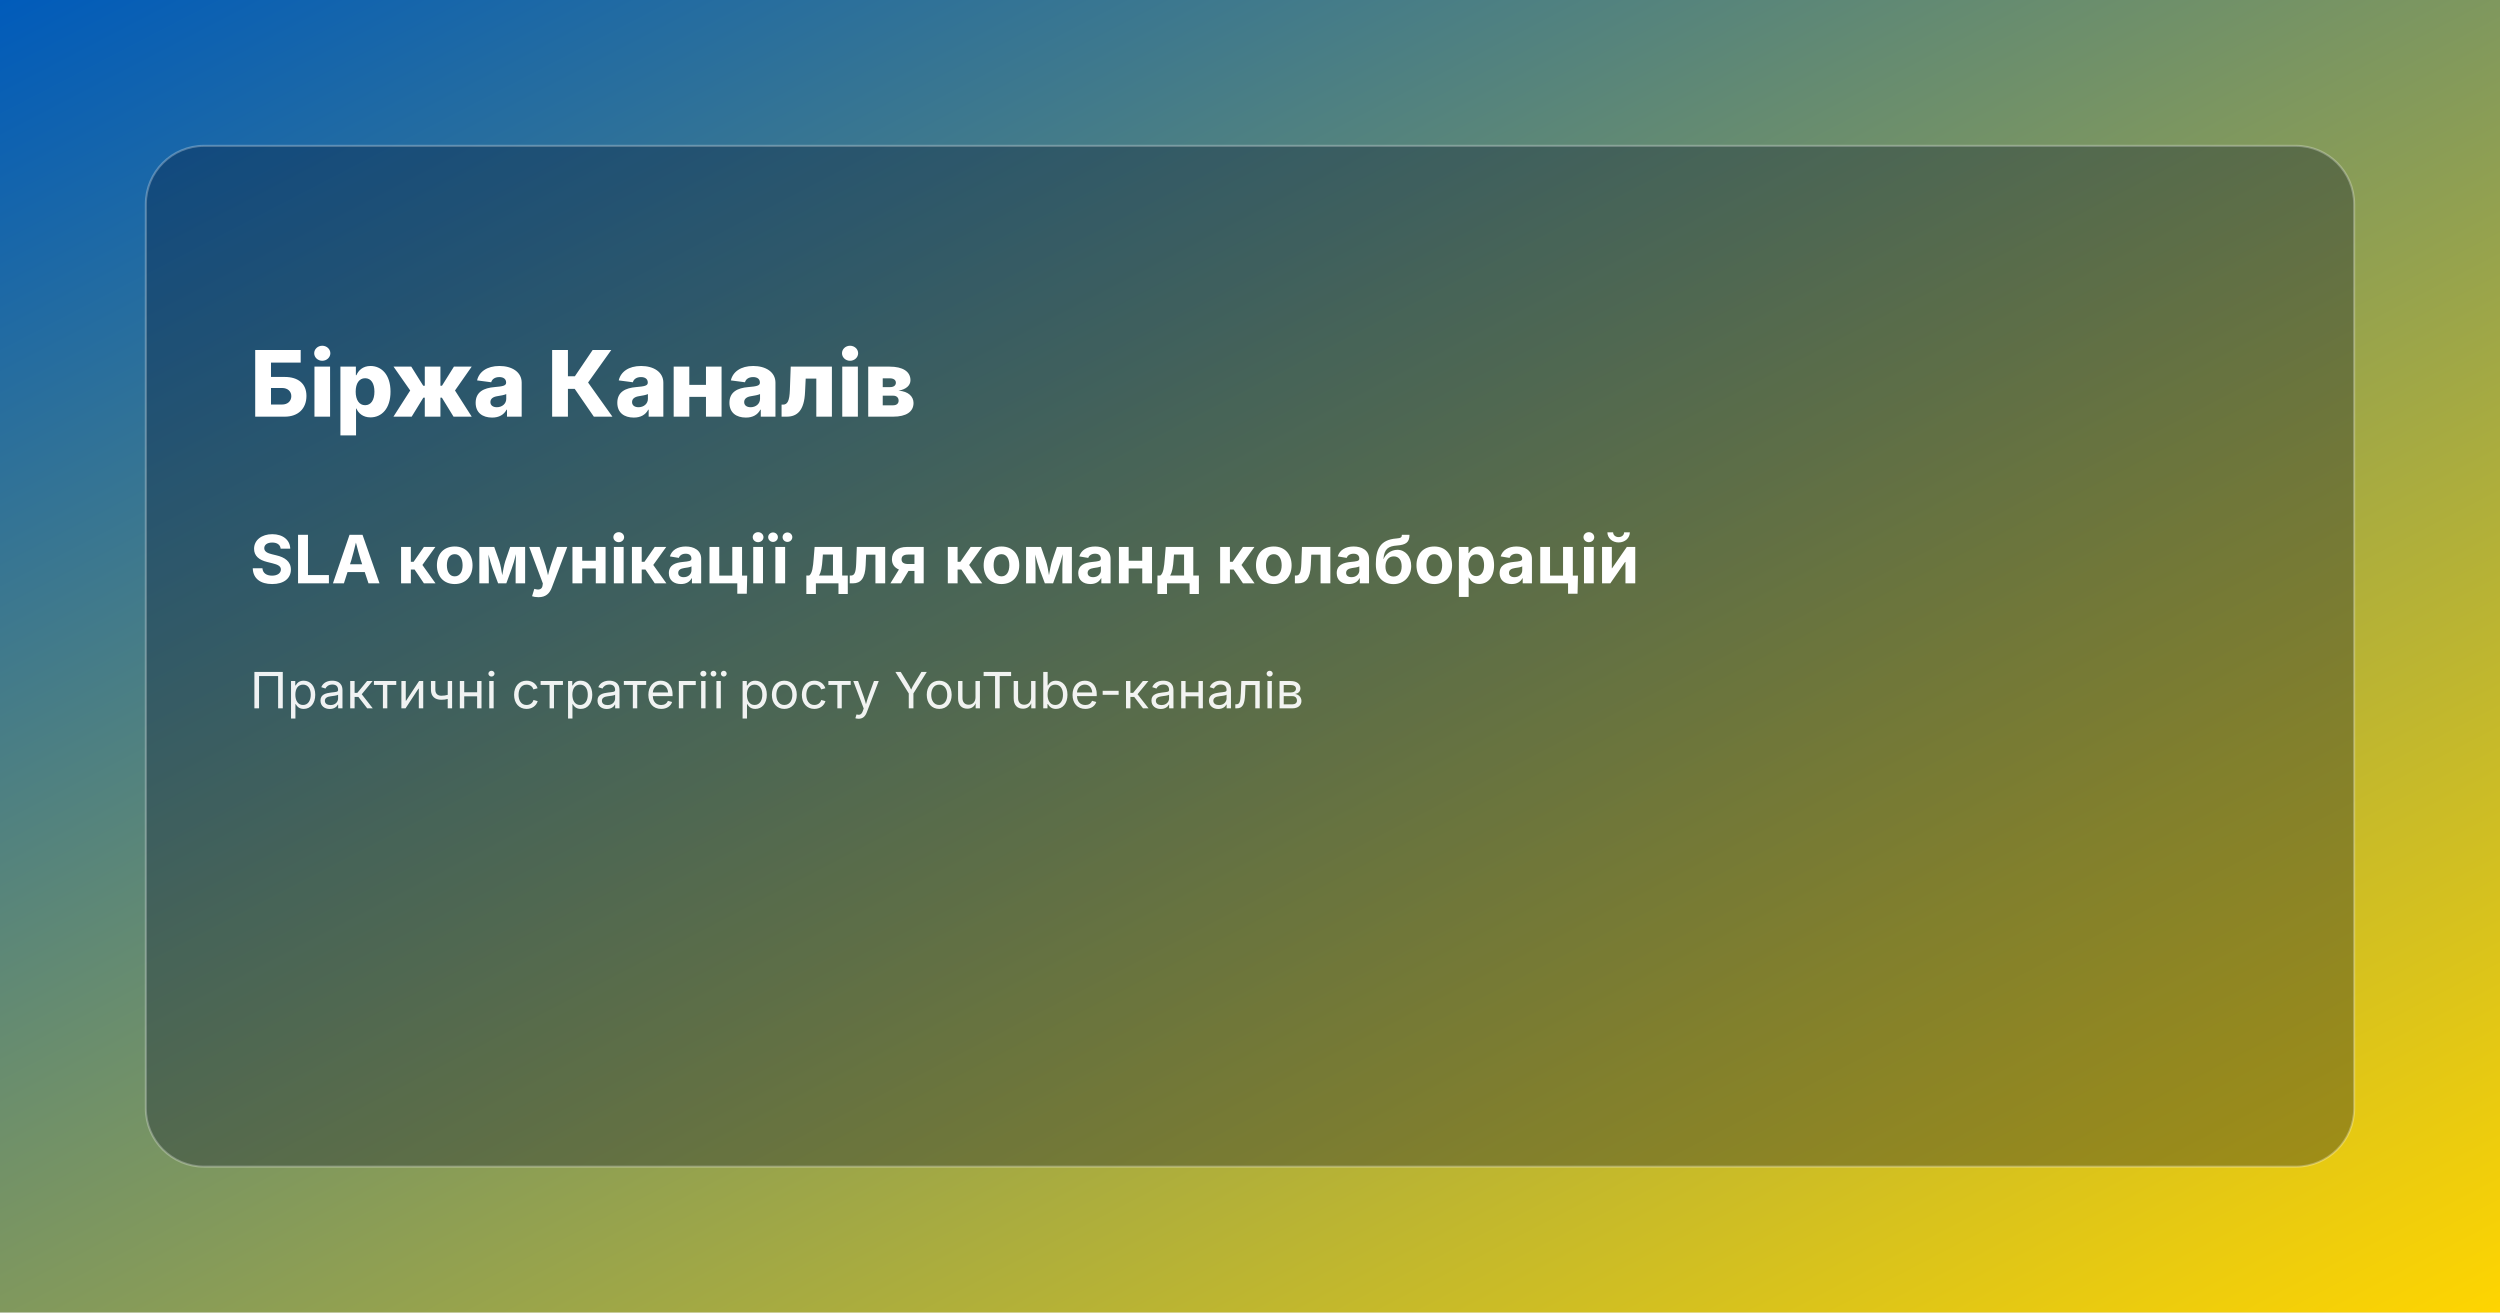
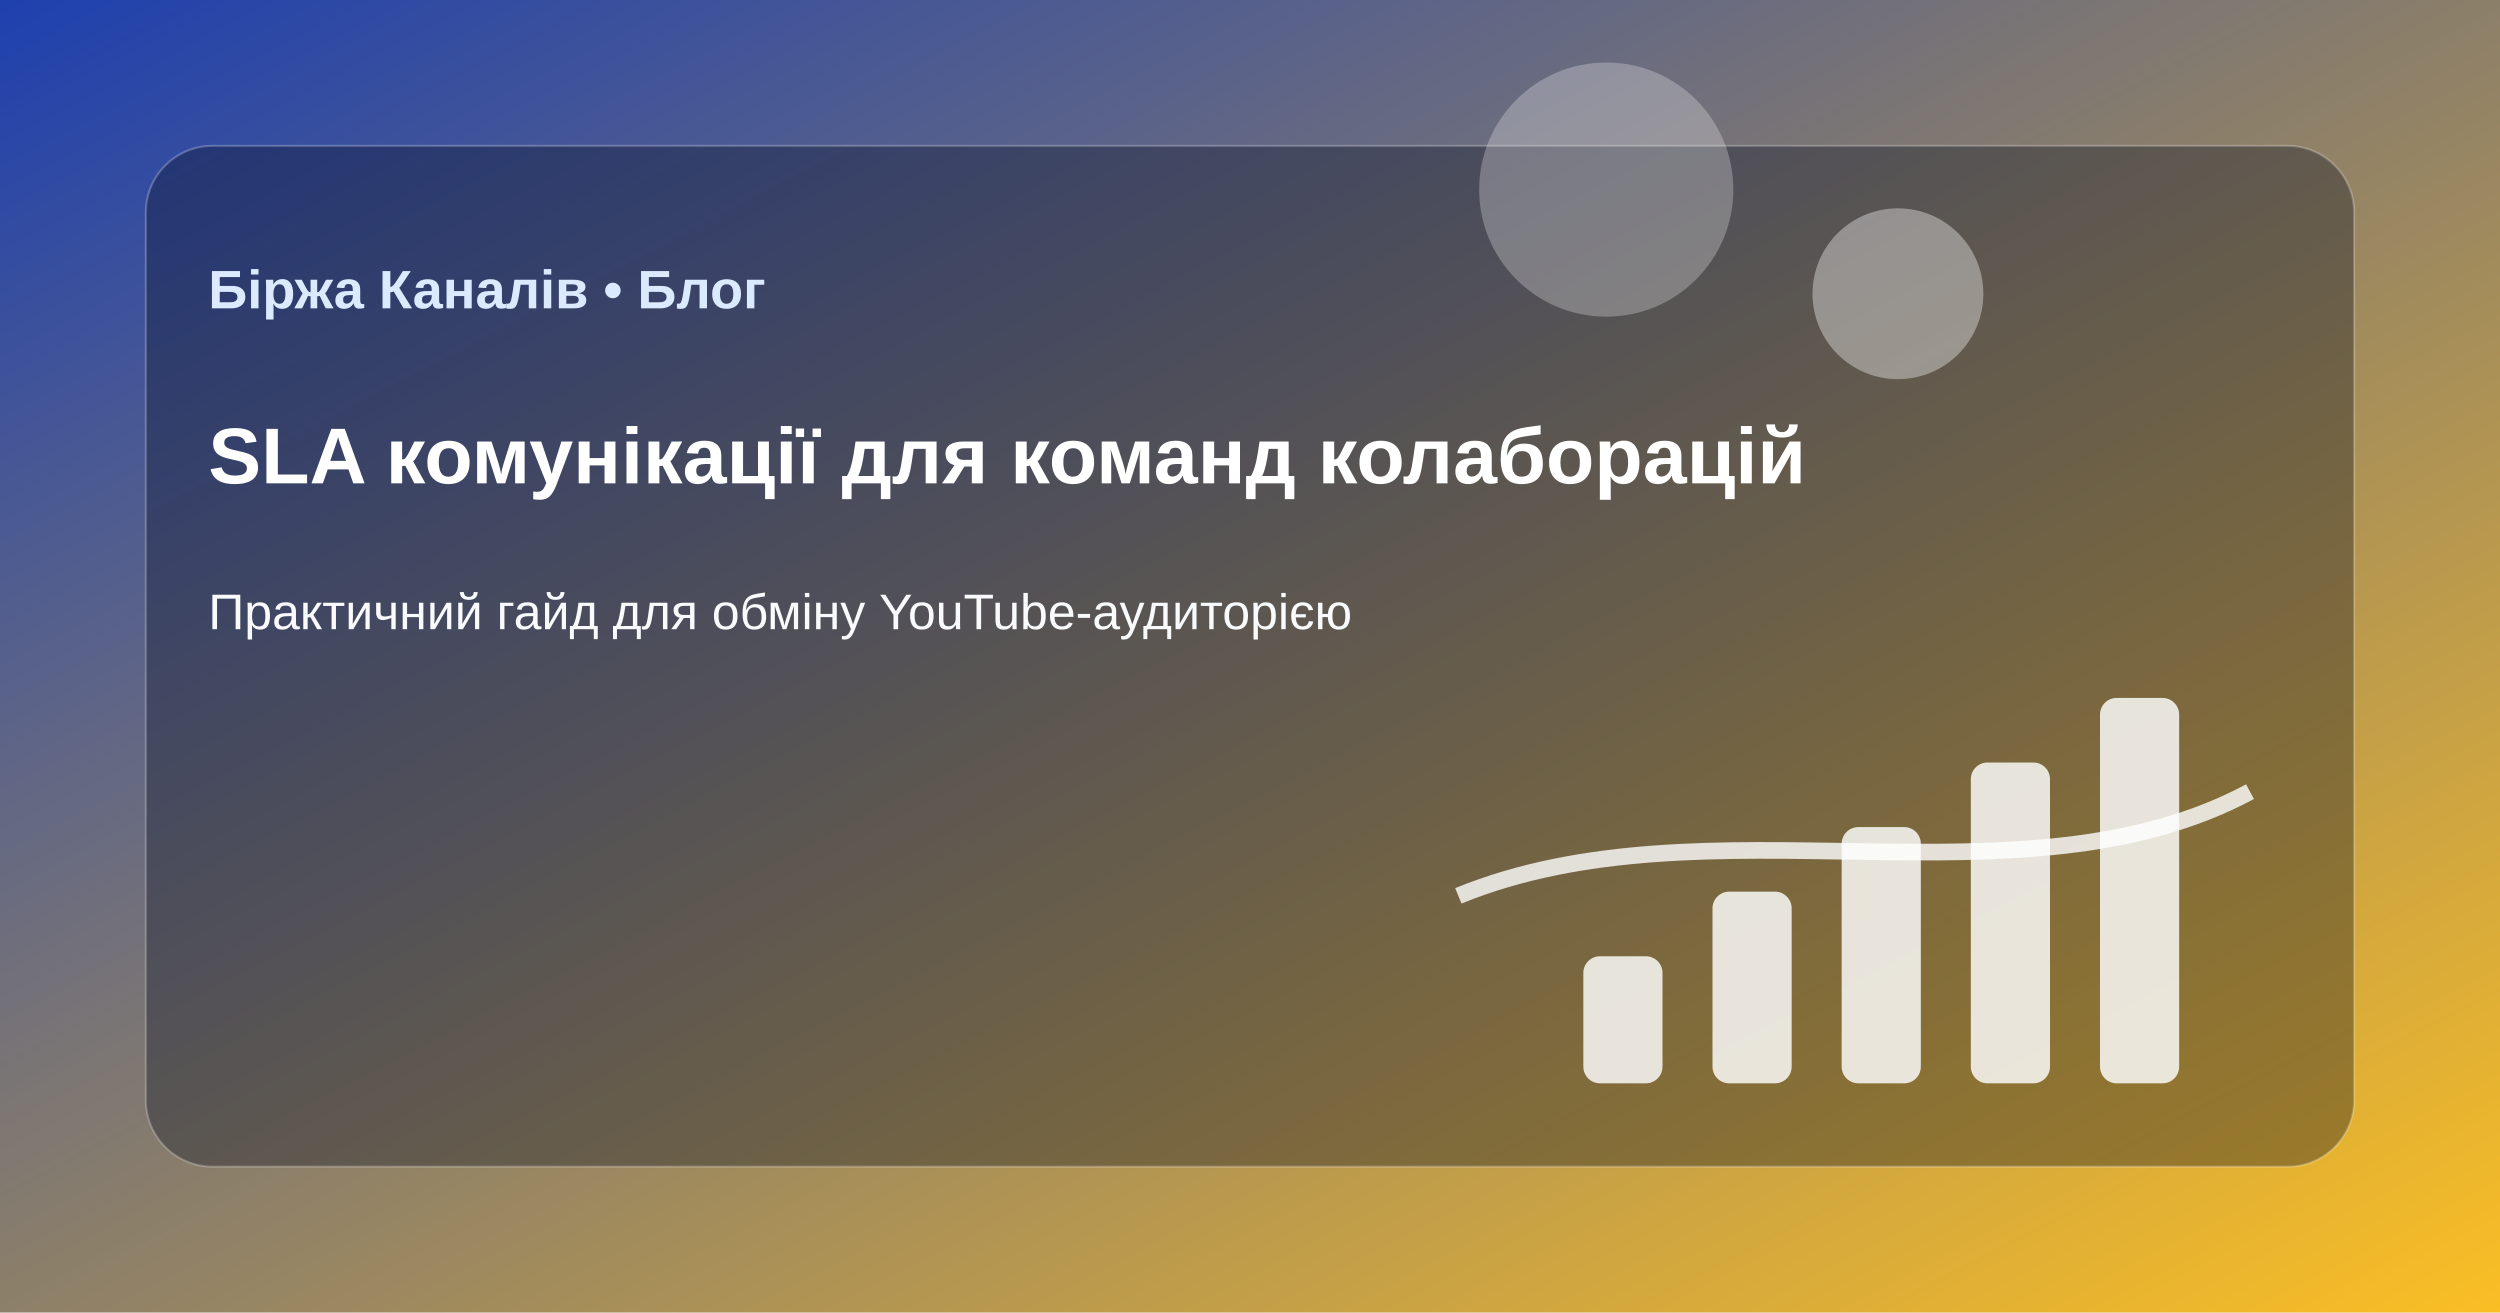
<svg xmlns="http://www.w3.org/2000/svg" width="1200" height="630" viewBox="0 0 1200 630" role="img" aria-label="SLA комунікації для команд колаборацій">
  <defs>
-     <linearGradient id="g" x1="0" y1="0" x2="1" y2="1">
-       <stop offset="0%" stop-color="#005bbb" />
-       <stop offset="100%" stop-color="#ffd500" />
+     <linearGradient id="bg-16" x1="0" y1="0" x2="1" y2="1">
+       <stop offset="0%" stop-color="#1e40af" />
+       <stop offset="100%" stop-color="#fbbf24" />
    </linearGradient>
  </defs>
-   <rect width="1200" height="630" fill="url(#g)" />
-   <rect x="70" y="70" width="1060" height="490" rx="28" fill="rgba(5,15,35,.32)" stroke="rgba(255,255,255,.28)" />
-   <text x="120" y="200" fill="#fff" font-size="44" font-weight="800" font-family="Inter,Arial,sans-serif">Біржа Каналів</text>
-   <text x="120" y="280" fill="#fff" font-size="32" font-weight="700" font-family="Inter,Arial,sans-serif">SLA комунікації для команд колаборацій</text>
-   <text x="120" y="340" fill="rgba(255,255,255,.92)" font-size="24" font-family="Inter,Arial,sans-serif">Практичні стратегії росту YouTube-каналів</text>
+   <rect width="1200" height="630" fill="url(#bg-16)" />
+   <rect x="70" y="70" width="1060" height="490" rx="32" fill="rgba(7,12,30,.34)" stroke="rgba(255,255,255,.24)" />
+   <circle cx="771" cy="91" r="61" fill="#ffffff" opacity="0.26" />
+   <circle cx="911" cy="141" r="41" fill="#ffffff" opacity="0.36" />
+   <path d="M700 430 C820 381, 970 439, 1080 380" stroke="#ffffff" stroke-width="8" fill="none" opacity="0.8" />
+   <rect x="760" y="459" width="38" height="61" rx="8" fill="#ffffff" opacity="0.82" />
+   <rect x="822" y="428" width="38" height="92" rx="8" fill="#ffffff" opacity="0.82" />
+   <rect x="884" y="397" width="38" height="123" rx="8" fill="#ffffff" opacity="0.82" />
+   <rect x="946" y="366" width="38" height="154" rx="8" fill="#ffffff" opacity="0.82" />
+   <rect x="1008" y="335" width="38" height="185" rx="8" fill="#ffffff" opacity="0.82" />
+   <text x="100" y="148" fill="#dbeafe" font-size="26" font-weight="700" font-family="Segoe UI, Arial, sans-serif">Біржа Каналів • Блог</text>
+   <text x="100" y="232" fill="#ffffff" font-size="38" font-weight="800" font-family="Segoe UI, Arial, sans-serif">SLA комунікації для команд колаборацій</text>
+   <text x="100" y="302" fill="#f8fafc" font-size="24" font-weight="500" font-family="Segoe UI, Arial, sans-serif">Практичний гайд для обміну YouTube-аудиторією</text>
</svg>
